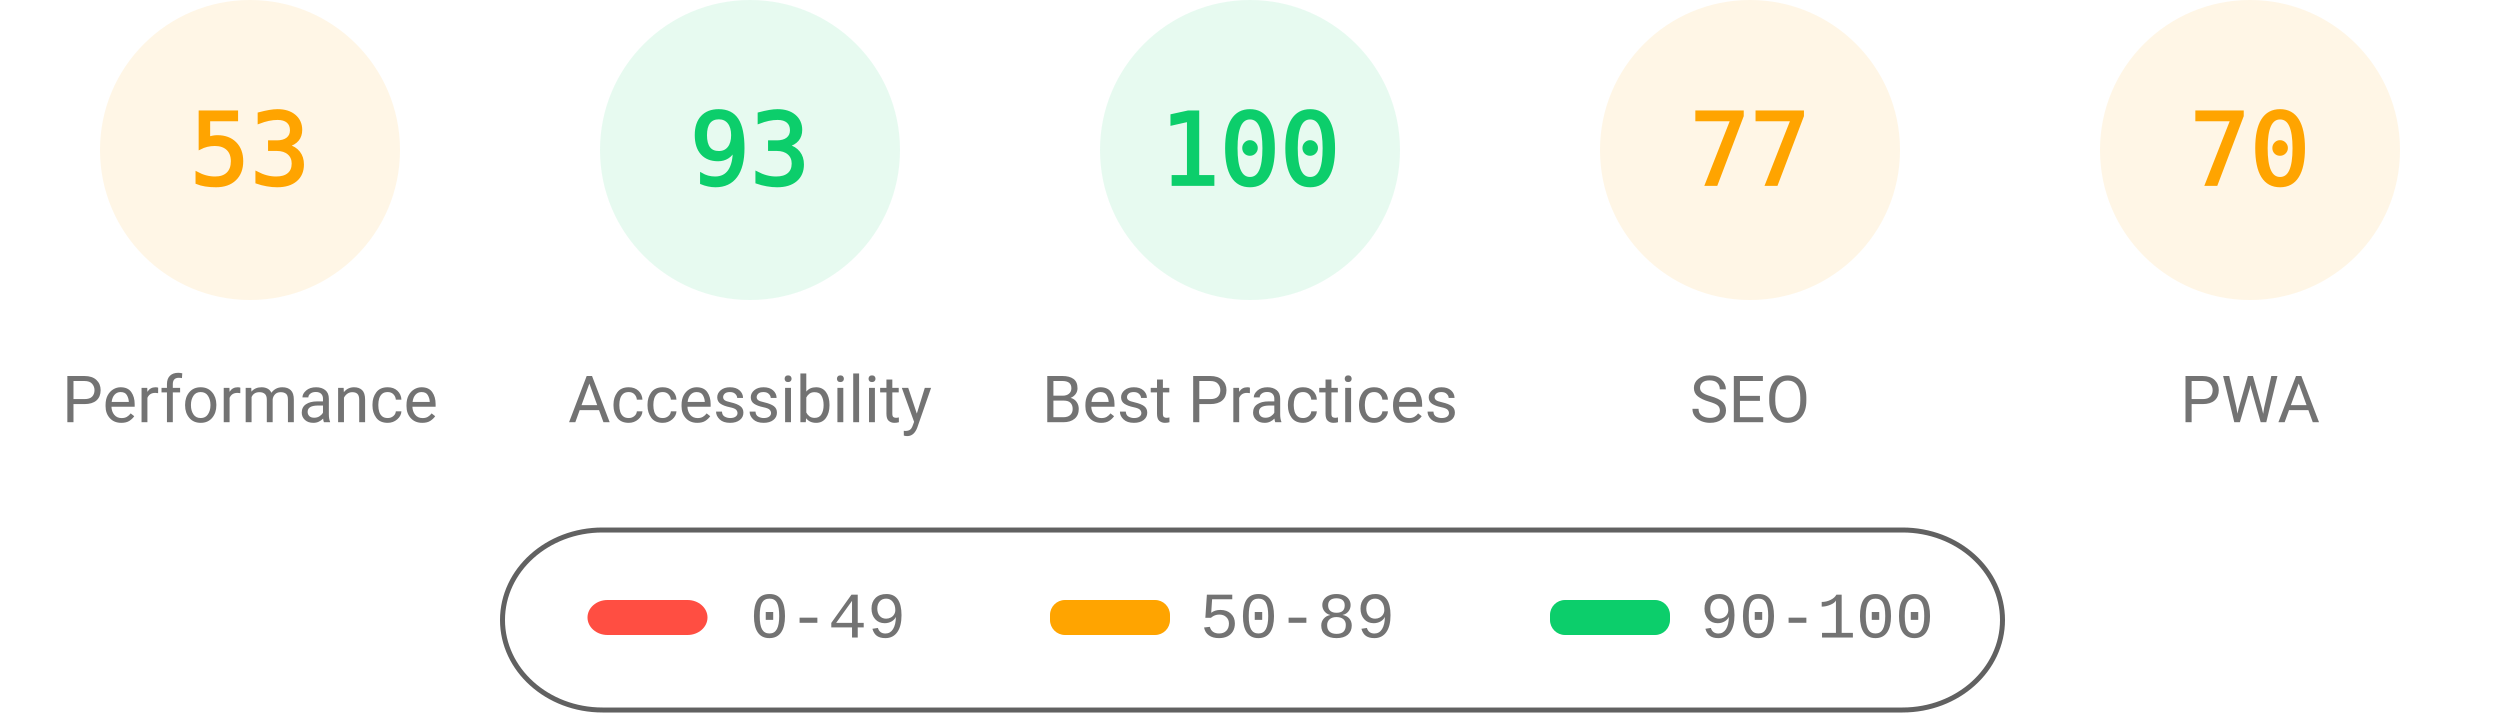
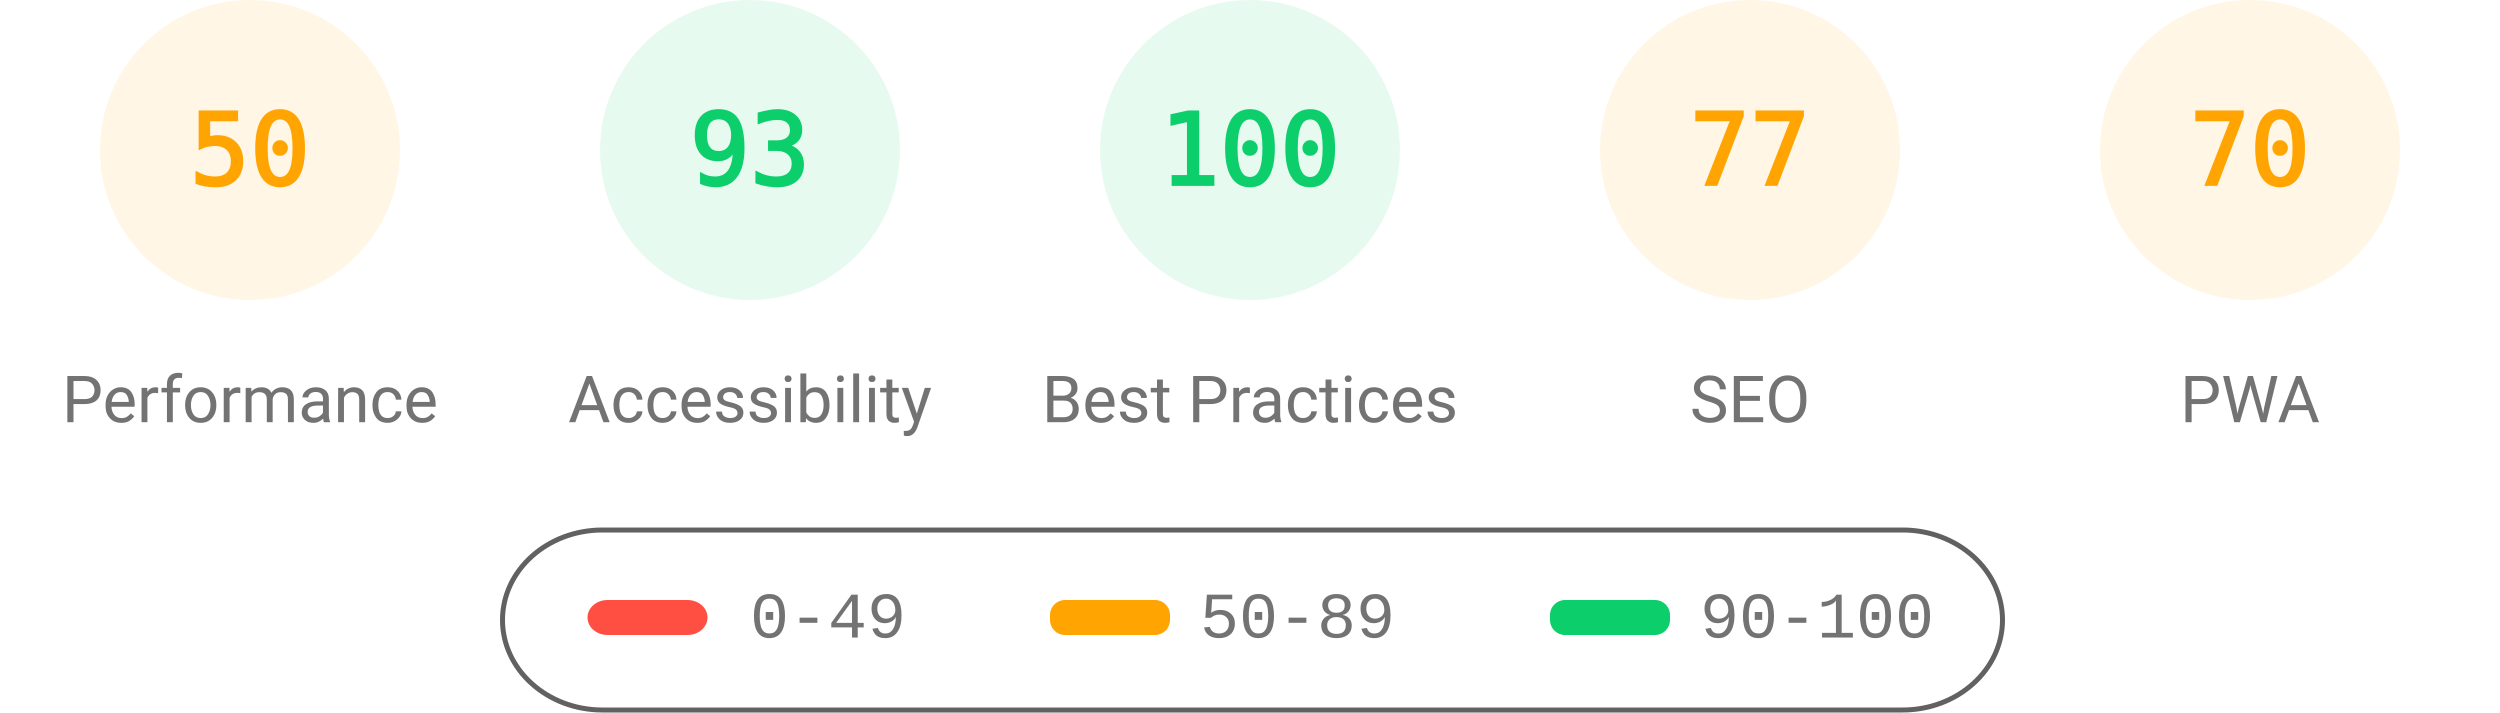
<svg xmlns="http://www.w3.org/2000/svg" fill="none" width="1000" height="285">
  <style>.gauge-base{opacity:.1}.gauge-arc{fill:none;animation-delay:250ms;stroke-linecap:round;transform:rotate(-90deg);transform-origin:100px 60px;animation:load-gauge 1s ease forwards}.guage-text{font-size:40px;font-family:monospace;text-align:center}.guage-red{color:#ff4e42;fill:#ff4e42;stroke:#ff4e42}.guage-orange{color:#ffa400;fill:#ffa400;stroke:#ffa400}.guage-green{color:#0cce6b;fill:#0cce6b;stroke:#0cce6b}.guage-undefined{color:#5c5c5c;fill:#5c5c5c;stroke:#5c5c5c}.guage-title{color:#737373;fill:#737373;stroke:none;font-size:26px;line-height:26px;font-family:Roboto,Halvetica,Arial,sans-serif}@keyframes load-gauge{from{stroke-dasharray:0 352.858}}</style>
  <svg class="guage-div guage-perf guage-orange" viewBox="0 0 200 200" width="200" height="200">
    <circle class="gauge-base" r="56" cx="100" cy="60" stroke-width="8" />
-     <circle class="gauge-arc guage-arc-1" r="56" cx="100" cy="60" stroke-width="8" style="stroke-dasharray:186.485,351.858" />
-     <text class="guage-text" x="100" y="60" alignment-baseline="central" dominant-baseline="central" text-anchor="middle">53</text>
+     <circle class="gauge-arc guage-arc-1" r="56" cx="100" cy="60" stroke-width="8" style="stroke-dasharray:175.929,351.858" />
+     <text class="guage-text" x="100" y="60" alignment-baseline="central" dominant-baseline="central" text-anchor="middle">50</text>
    <text class="guage-title" x="100" y="160" alignment-baseline="central" dominant-baseline="central" text-anchor="middle">Performance</text>
  </svg>
  <svg class="guage-div guage-acc guage-green" viewBox="0 0 200 200" width="200" height="200" x="200">
    <circle class="gauge-base" r="56" cx="100" cy="60" stroke-width="8" />
    <circle class="gauge-arc guage-arc-2" r="56" cx="100" cy="60" stroke-width="8" style="stroke-dasharray:327.228,351.858" />
    <text class="guage-text" x="100" y="60" alignment-baseline="central" dominant-baseline="central" text-anchor="middle">93</text>
    <text class="guage-title" x="100" y="160" alignment-baseline="central" dominant-baseline="central" text-anchor="middle">Accessibility</text>
  </svg>
  <svg class="guage-div guage-best guage-green" viewBox="0 0 200 200" width="200" height="200" x="400">
    <circle class="gauge-base" r="56" cx="100" cy="60" stroke-width="8" />
    <circle class="gauge-arc guage-arc-3" r="56" cx="100" cy="60" stroke-width="8" style="stroke-dasharray:351.858,351.858" />
    <text class="guage-text" x="100" y="60" alignment-baseline="central" dominant-baseline="central" text-anchor="middle">100</text>
    <text class="guage-title" x="100" y="160" alignment-baseline="central" dominant-baseline="central" text-anchor="middle">Best Practices</text>
  </svg>
  <svg class="guage-div guage-seo guage-orange" viewBox="0 0 200 200" width="200" height="200" x="600">
    <circle class="gauge-base" r="56" cx="100" cy="60" stroke-width="8" />
    <circle class="gauge-arc guage-arc-4" r="56" cx="100" cy="60" stroke-width="8" style="stroke-dasharray:270.931,351.858" />
    <text class="guage-text" x="100" y="60" alignment-baseline="central" dominant-baseline="central" text-anchor="middle">77</text>
    <text class="guage-title" x="100" y="160" alignment-baseline="central" dominant-baseline="central" text-anchor="middle">SEO</text>
  </svg>
  <svg class="guage-div guage-pwa guage-orange" viewBox="0 0 200 200" width="200" height="200" x="800">
    <circle class="gauge-base" r="56" cx="100" cy="60" stroke-width="8" />
    <circle class="gauge-arc guage-arc-4" r="56" cx="100" cy="60" stroke-width="8" style="stroke-dasharray:246.301,351.858" />
    <text class="guage-text" x="100" y="60" alignment-baseline="central" dominant-baseline="central" text-anchor="middle">70</text>
    <text class="guage-title" x="100" y="160" alignment-baseline="central" dominant-baseline="central" text-anchor="middle">PWA</text>
  </svg>
  <svg width="604" height="76" x="200" y="210">
    <path fill="none" id="canvas_background" d="M-1-1h604v80H-1z" />
    <rect fill-opacity="0" stroke="#616161" stroke-width="2" rx="40" id="svg_2" height="72" width="600" y="2" x="1" fill="#000" />
    <rect stroke="#000" rx="8" id="svg_3" height="14" width="48" y="30" x="35" stroke-opacity="null" stroke-width="0" fill="#ff4e42" />
    <rect stroke="#000" rx="6" id="svg_4" height="14" width="48" y="30" x="220" stroke-opacity="null" stroke-width="0" fill="#ffa400" />
    <rect stroke="#000" rx="6" id="svg_5" height="14" width="48" y="30" x="420" stroke-opacity="null" stroke-width="0" fill="#0cce6b" />
    <text xml:space="preserve" text-anchor="start" font-family="'Courier New', Courier, monospace" font-size="26" id="svg_6" y="45" x="100" stroke-opacity="null" stroke-width="0" stroke="#000" fill="#737373">0-49</text>
    <text xml:space="preserve" text-anchor="start" font-family="'Courier New', Courier, monospace" font-size="26" id="svg_7" y="45" x="280" stroke-opacity="null" stroke-width="0" stroke="#000" fill="#737373">50-89</text>
    <text xml:space="preserve" text-anchor="start" font-family="'Courier New', Courier, monospace" font-size="26" id="svg_8" y="45" x="480" stroke-opacity="null" stroke-width="0" stroke="#000" fill="#737373">90-100</text>
  </svg>
</svg>
